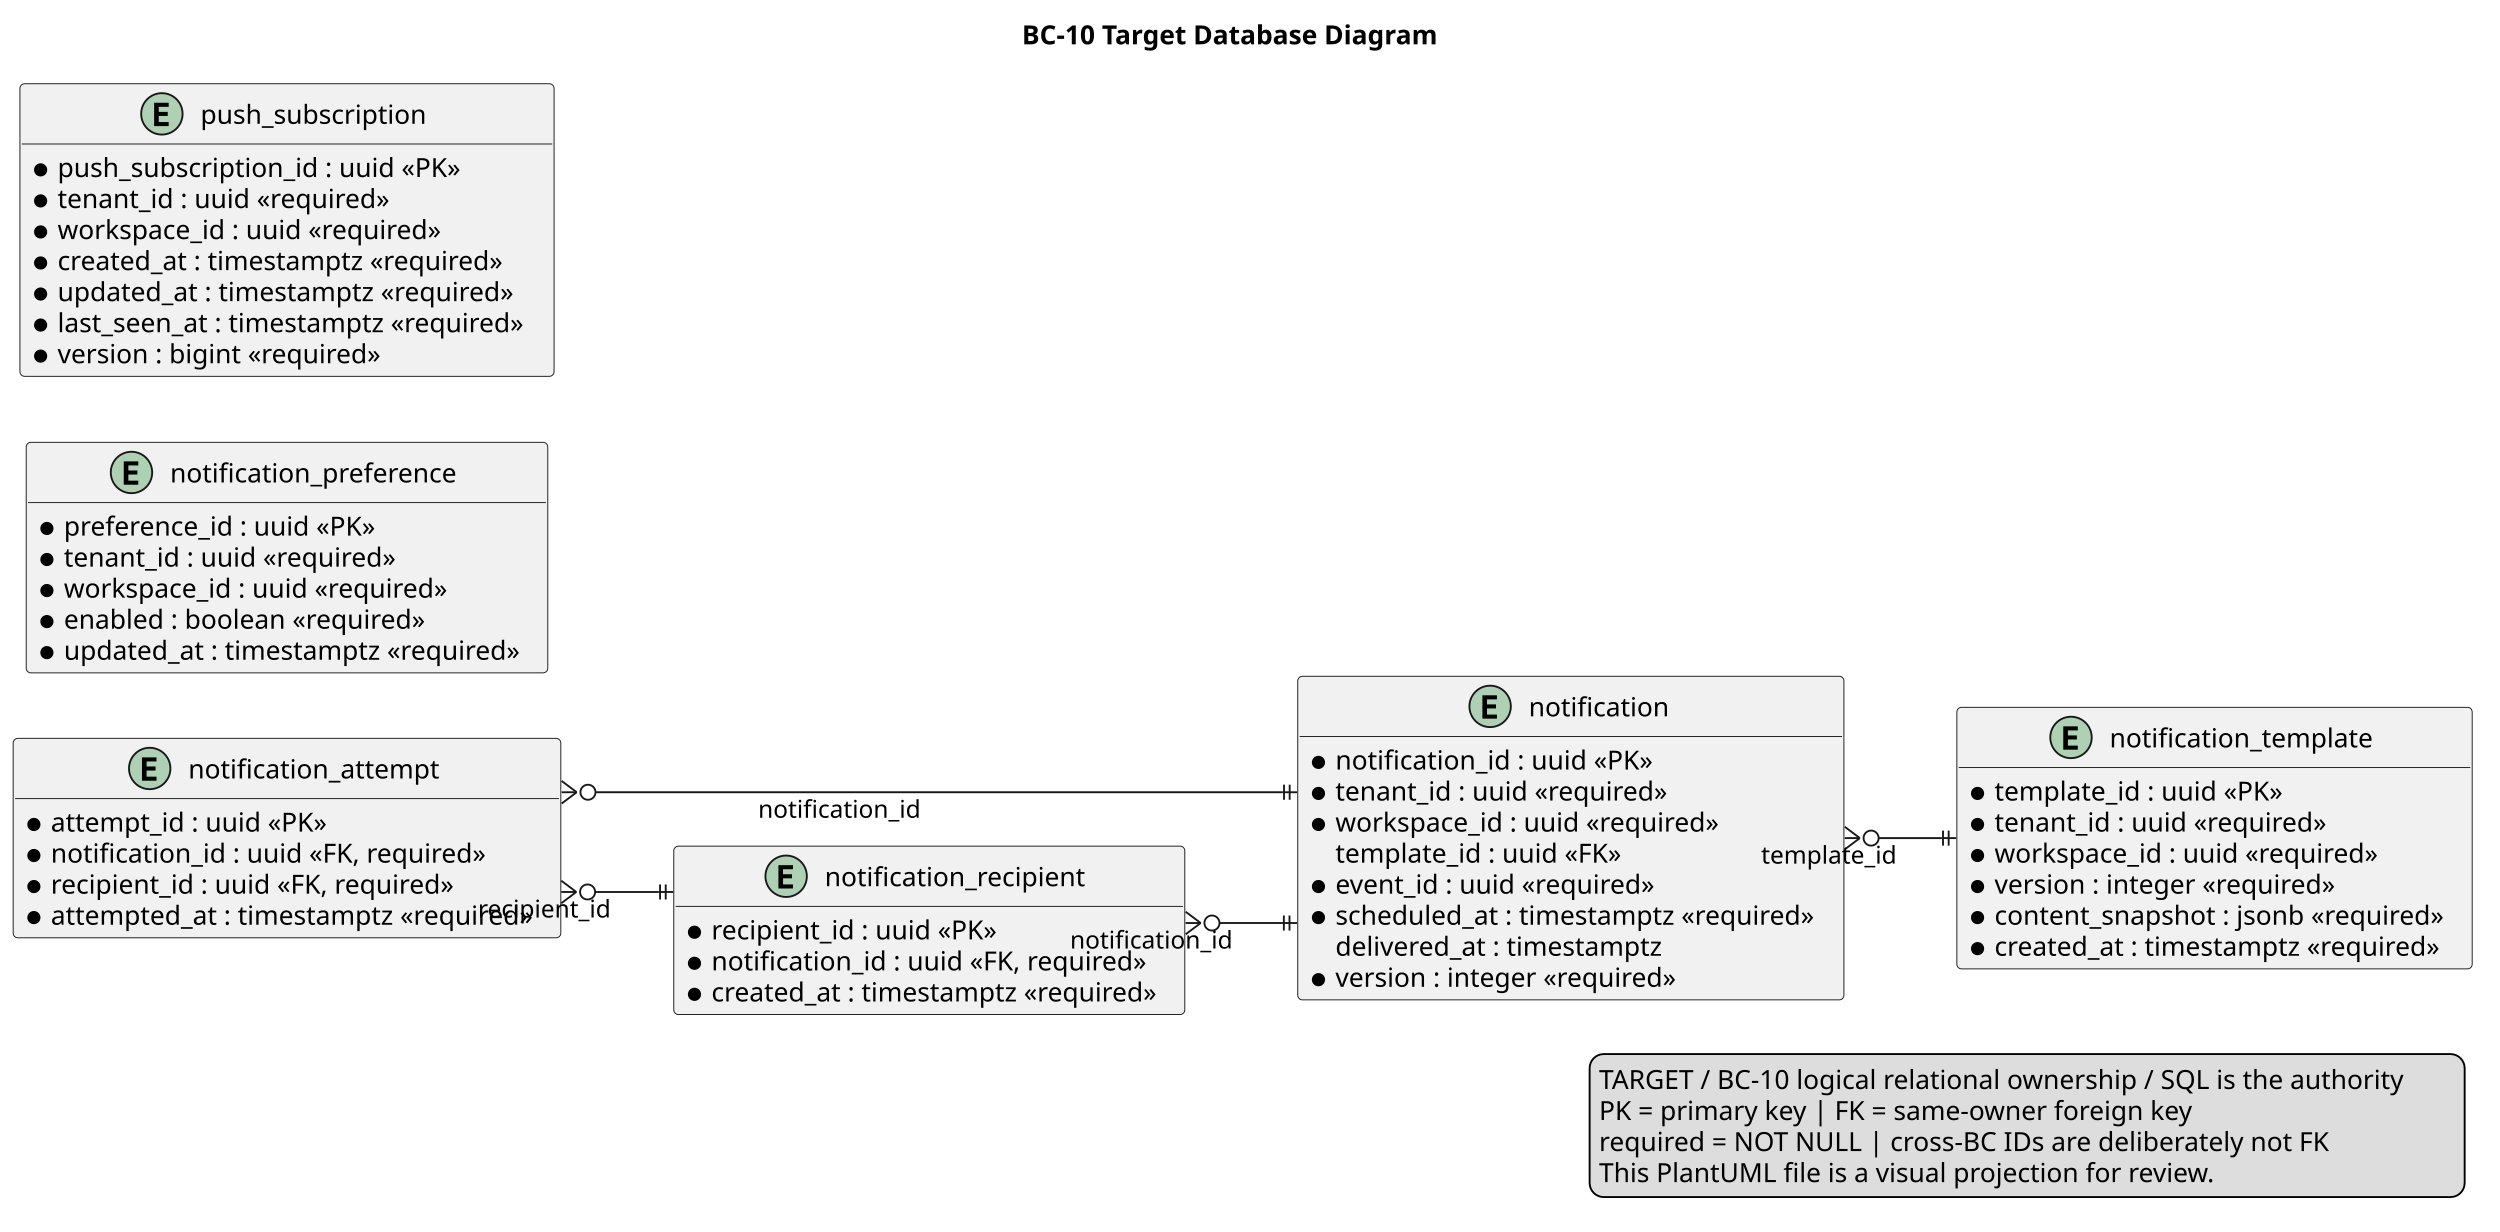
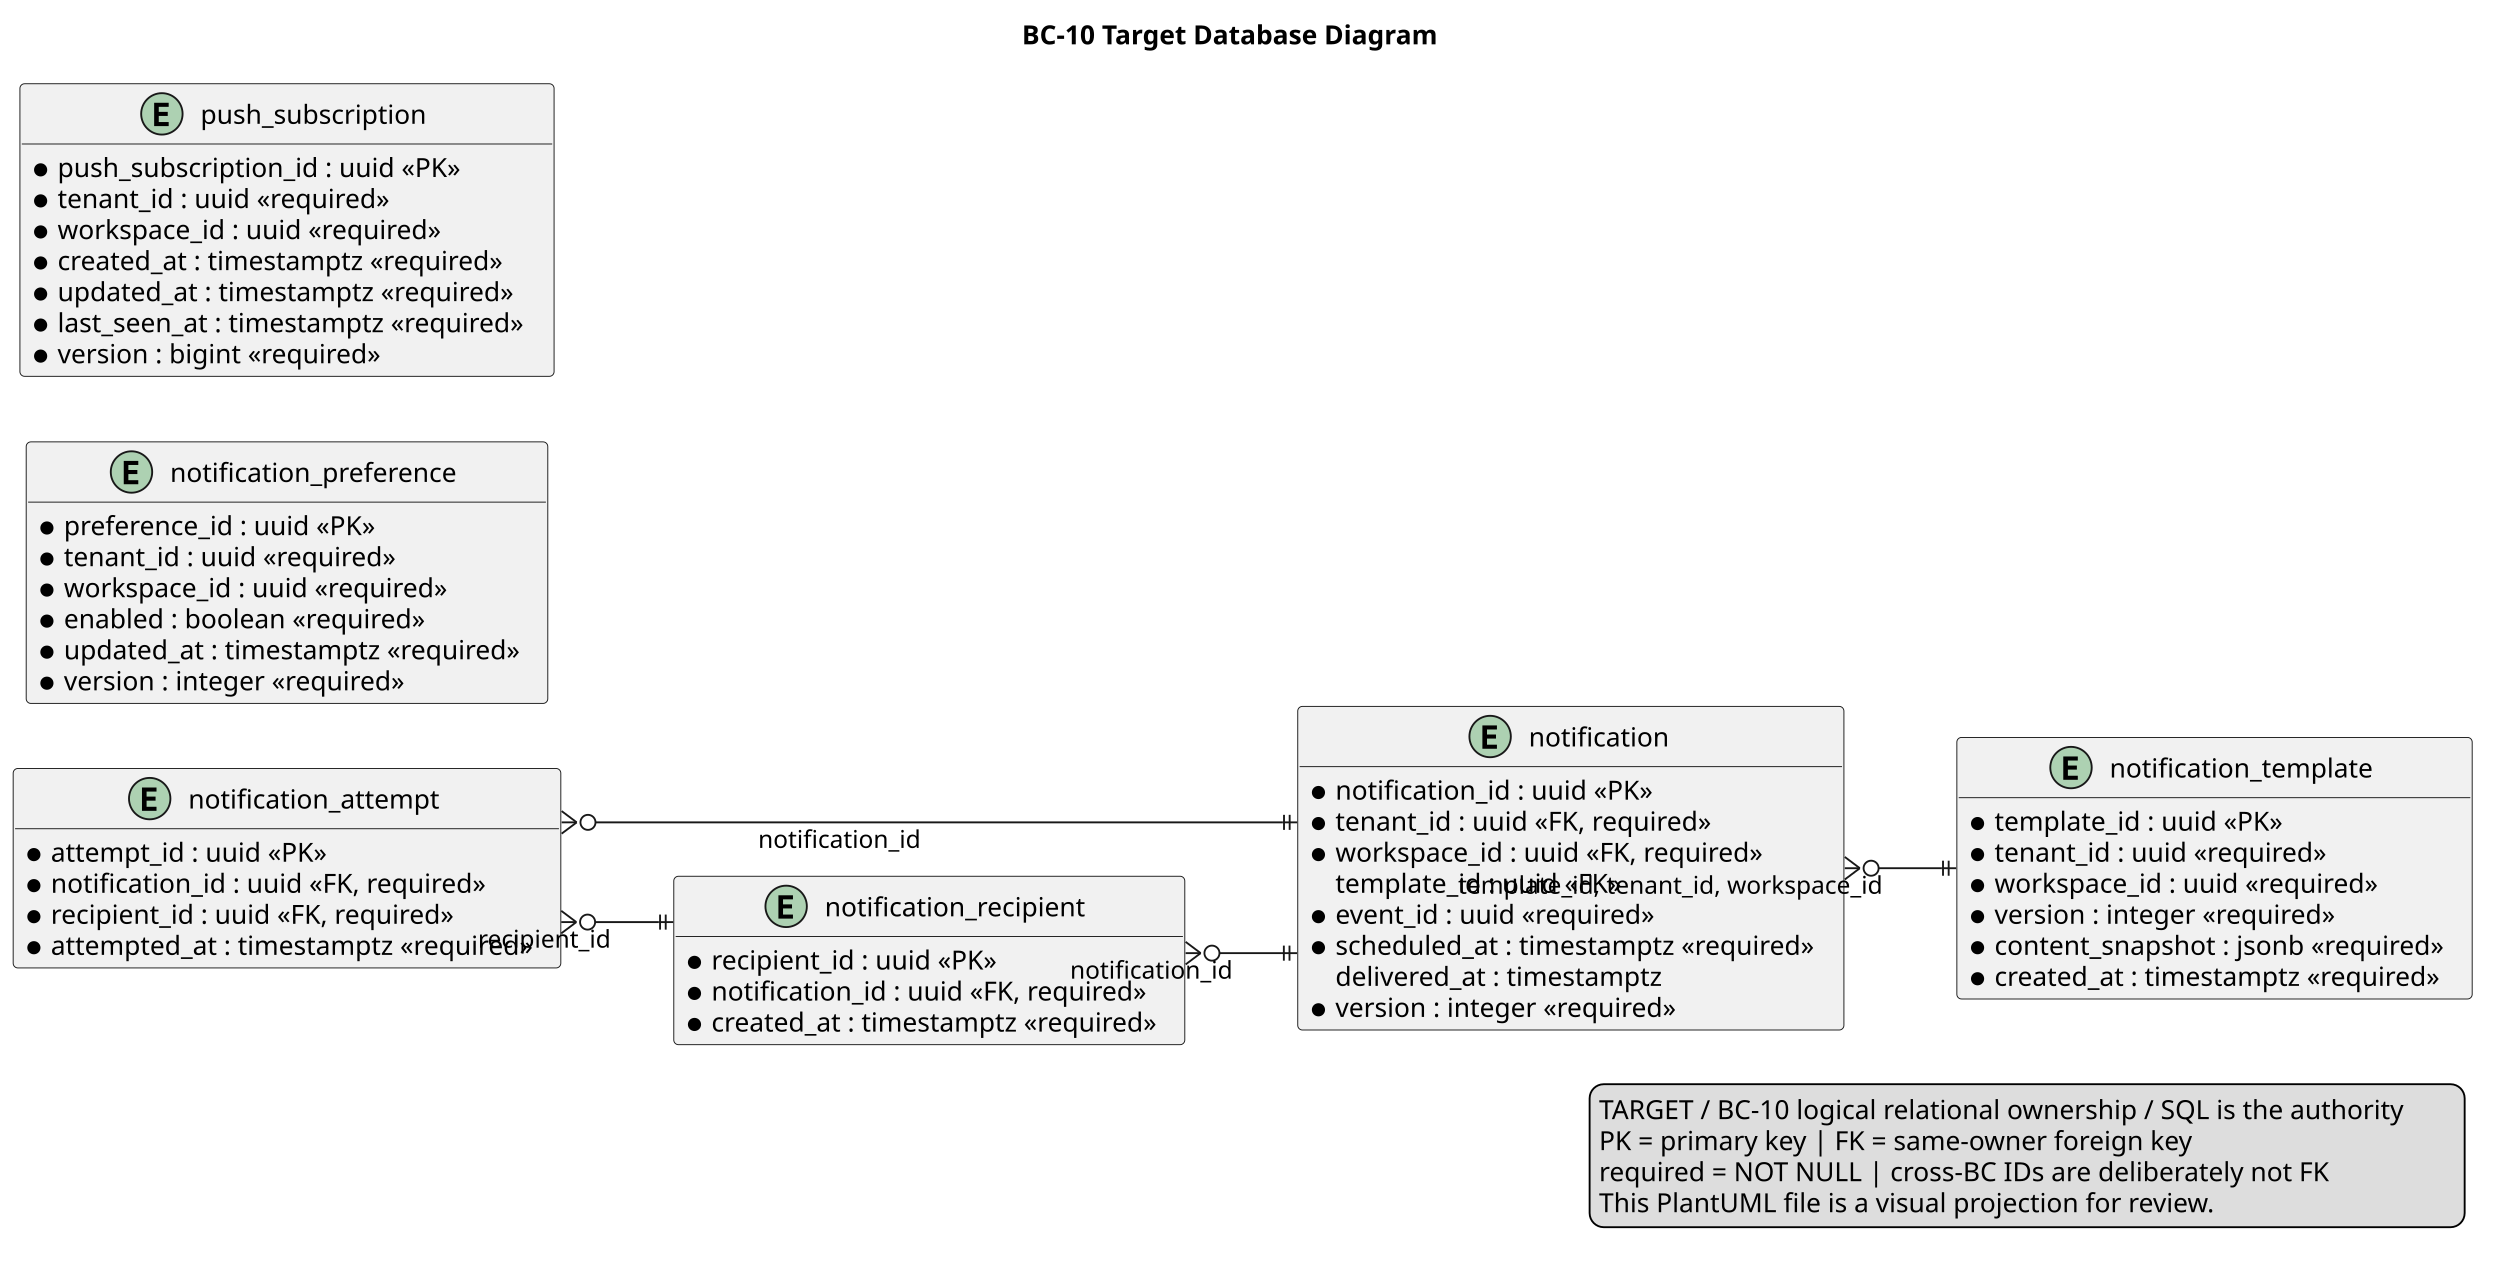
- <svg xmlns="http://www.w3.org/2000/svg" contentStyleType="text/css" data-diagram-type="CLASS" height="654px" preserveAspectRatio="none" style="width:1328px;height:654px;background:#FFFFFF;" version="1.1" viewBox="0 0 1328 654" width="1328px" zoomAndPan="magnify">
+ <svg xmlns="http://www.w3.org/2000/svg" contentStyleType="text/css" data-diagram-type="CLASS" height="670px" preserveAspectRatio="none" style="width:1328px;height:670px;background:#FFFFFF;" version="1.1" viewBox="0 0 1328 670" width="1328px" zoomAndPan="magnify">
  <defs />
  <g>
    <g class="title" data-source-line="1">
      <text fill="#000000" font-family="sans-serif" font-size="14" font-weight="700" lengthAdjust="spacing" textLength="235.566" x="542.831" y="23.535">BC-10 Target Database Diagram</text>
    </g>
    <g class="entity" data-qualified-name="t_notification_template" data-source-line="12" id="ent0001">
-       <rect fill="#F1F1F1" height="138.93" rx="2.5" ry="2.5" style="stroke:#181818;stroke-width:0.5;" width="273.748" x="1039.48" y="375.728" />
-       <ellipse cx="1100.118" cy="391.728" fill="#ADD1B2" rx="11" ry="11" style="stroke:#181818;stroke-width:1;" />
-       <path d="M1103.732,398.228 L1096.013,398.228 L1096.013,385.835 L1103.732,385.835 L1103.732,387.993 L1098.461,387.993 L1098.461,390.666 L1103.234,390.666 L1103.234,392.825 L1098.461,392.825 L1098.461,396.07 L1103.732,396.07 Z " fill="#000000" />
-       <text fill="#000000" font-family="sans-serif" font-size="14" lengthAdjust="spacing" textLength="143.972" x="1120.618" y="397.019">notification_template</text>
-       <line style="stroke:#181818;stroke-width:0.5;" x1="1040.48" x2="1312.228" y1="407.728" y2="407.728" />
-       <g data-visibility-modifier="IE_MANDATORY">
-         <ellipse cx="1050.48" cy="421.472" fill="#000000" rx="3" ry="3" style="stroke:#000000;stroke-width:1;" />
-       </g>
-       <text fill="#000000" font-family="sans-serif" font-size="14" lengthAdjust="spacing" textLength="159.093" x="1059.48" y="425.263">template_id : uuid «PK»</text>
-       <g data-visibility-modifier="IE_MANDATORY">
-         <ellipse cx="1050.48" cy="437.961" fill="#000000" rx="3" ry="3" style="stroke:#000000;stroke-width:1;" />
-       </g>
-       <text fill="#000000" font-family="sans-serif" font-size="14" lengthAdjust="spacing" textLength="183.278" x="1059.48" y="441.752">tenant_id : uuid «required»</text>
-       <g data-visibility-modifier="IE_MANDATORY">
-         <ellipse cx="1050.48" cy="454.449" fill="#000000" rx="3" ry="3" style="stroke:#000000;stroke-width:1;" />
-       </g>
-       <text fill="#000000" font-family="sans-serif" font-size="14" lengthAdjust="spacing" textLength="211.846" x="1059.48" y="458.24">workspace_id : uuid «required»</text>
-       <g data-visibility-modifier="IE_MANDATORY">
-         <ellipse cx="1050.48" cy="470.937" fill="#000000" rx="3" ry="3" style="stroke:#000000;stroke-width:1;" />
-       </g>
-       <text fill="#000000" font-family="sans-serif" font-size="14" lengthAdjust="spacing" textLength="187.079" x="1059.48" y="474.728">version : integer «required»</text>
-       <g data-visibility-modifier="IE_MANDATORY">
-         <ellipse cx="1050.48" cy="487.425" fill="#000000" rx="3" ry="3" style="stroke:#000000;stroke-width:1;" />
-       </g>
-       <text fill="#000000" font-family="sans-serif" font-size="14" lengthAdjust="spacing" textLength="247.748" x="1059.48" y="491.217">content_snapshot : jsonb «required»</text>
-       <g data-visibility-modifier="IE_MANDATORY">
-         <ellipse cx="1050.48" cy="503.914" fill="#000000" rx="3" ry="3" style="stroke:#000000;stroke-width:1;" />
-       </g>
-       <text fill="#000000" font-family="sans-serif" font-size="14" lengthAdjust="spacing" textLength="245.451" x="1059.48" y="507.705">created_at : timestamptz «required»</text>
+       <rect fill="#F1F1F1" height="138.93" rx="2.5" ry="2.5" style="stroke:#181818;stroke-width:0.5;" width="273.748" x="1039.48" y="391.728" />
+       <ellipse cx="1100.118" cy="407.728" fill="#ADD1B2" rx="11" ry="11" style="stroke:#181818;stroke-width:1;" />
+       <path d="M1103.732,414.228 L1096.013,414.228 L1096.013,401.835 L1103.732,401.835 L1103.732,403.993 L1098.461,403.993 L1098.461,406.666 L1103.234,406.666 L1103.234,408.825 L1098.461,408.825 L1098.461,412.07 L1103.732,412.07 Z " fill="#000000" />
+       <text fill="#000000" font-family="sans-serif" font-size="14" lengthAdjust="spacing" textLength="143.972" x="1120.618" y="413.019">notification_template</text>
+       <line style="stroke:#181818;stroke-width:0.5;" x1="1040.48" x2="1312.228" y1="423.728" y2="423.728" />
+       <g data-visibility-modifier="IE_MANDATORY">
+         <ellipse cx="1050.48" cy="437.472" fill="#000000" rx="3" ry="3" style="stroke:#000000;stroke-width:1;" />
+       </g>
+       <text fill="#000000" font-family="sans-serif" font-size="14" lengthAdjust="spacing" textLength="159.093" x="1059.48" y="441.263">template_id : uuid «PK»</text>
+       <g data-visibility-modifier="IE_MANDATORY">
+         <ellipse cx="1050.48" cy="453.961" fill="#000000" rx="3" ry="3" style="stroke:#000000;stroke-width:1;" />
+       </g>
+       <text fill="#000000" font-family="sans-serif" font-size="14" lengthAdjust="spacing" textLength="183.278" x="1059.48" y="457.752">tenant_id : uuid «required»</text>
+       <g data-visibility-modifier="IE_MANDATORY">
+         <ellipse cx="1050.48" cy="470.449" fill="#000000" rx="3" ry="3" style="stroke:#000000;stroke-width:1;" />
+       </g>
+       <text fill="#000000" font-family="sans-serif" font-size="14" lengthAdjust="spacing" textLength="211.846" x="1059.48" y="474.24">workspace_id : uuid «required»</text>
+       <g data-visibility-modifier="IE_MANDATORY">
+         <ellipse cx="1050.48" cy="486.937" fill="#000000" rx="3" ry="3" style="stroke:#000000;stroke-width:1;" />
+       </g>
+       <text fill="#000000" font-family="sans-serif" font-size="14" lengthAdjust="spacing" textLength="187.079" x="1059.48" y="490.728">version : integer «required»</text>
+       <g data-visibility-modifier="IE_MANDATORY">
+         <ellipse cx="1050.48" cy="503.425" fill="#000000" rx="3" ry="3" style="stroke:#000000;stroke-width:1;" />
+       </g>
+       <text fill="#000000" font-family="sans-serif" font-size="14" lengthAdjust="spacing" textLength="247.748" x="1059.48" y="507.217">content_snapshot : jsonb «required»</text>
+       <g data-visibility-modifier="IE_MANDATORY">
+         <ellipse cx="1050.48" cy="519.914" fill="#000000" rx="3" ry="3" style="stroke:#000000;stroke-width:1;" />
+       </g>
+       <text fill="#000000" font-family="sans-serif" font-size="14" lengthAdjust="spacing" textLength="245.451" x="1059.48" y="523.705">created_at : timestamptz «required»</text>
    </g>
    <g class="entity" data-qualified-name="t_notification" data-source-line="24" id="ent0002">
-       <rect fill="#F1F1F1" height="171.906" rx="2.5" ry="2.5" style="stroke:#181818;stroke-width:0.5;" width="290.127" x="689.36" y="359.238" />
-       <ellipse cx="791.554" cy="375.238" fill="#ADD1B2" rx="11" ry="11" style="stroke:#181818;stroke-width:1;" />
-       <path d="M795.168,381.738 L787.448,381.738 L787.448,369.345 L795.168,369.345 L795.168,371.503 L789.897,371.503 L789.897,374.176 L794.67,374.176 L794.67,376.334 L789.897,376.334 L789.897,379.58 L795.168,379.58 Z " fill="#000000" />
-       <text fill="#000000" font-family="sans-serif" font-size="14" lengthAdjust="spacing" textLength="77.239" x="812.054" y="380.529">notification</text>
-       <line style="stroke:#181818;stroke-width:0.5;" x1="690.36" x2="978.487" y1="391.238" y2="391.238" />
-       <g data-visibility-modifier="IE_MANDATORY">
-         <ellipse cx="700.36" cy="404.982" fill="#000000" rx="3" ry="3" style="stroke:#000000;stroke-width:1;" />
-       </g>
-       <text fill="#000000" font-family="sans-serif" font-size="14" lengthAdjust="spacing" textLength="176.6" x="709.36" y="408.773">notification_id : uuid «PK»</text>
-       <g data-visibility-modifier="IE_MANDATORY">
-         <ellipse cx="700.36" cy="421.471" fill="#000000" rx="3" ry="3" style="stroke:#000000;stroke-width:1;" />
-       </g>
-       <text fill="#000000" font-family="sans-serif" font-size="14" lengthAdjust="spacing" textLength="183.278" x="709.36" y="425.262">tenant_id : uuid «required»</text>
-       <g data-visibility-modifier="IE_MANDATORY">
-         <ellipse cx="700.36" cy="437.959" fill="#000000" rx="3" ry="3" style="stroke:#000000;stroke-width:1;" />
-       </g>
-       <text fill="#000000" font-family="sans-serif" font-size="14" lengthAdjust="spacing" textLength="211.846" x="709.36" y="441.75">workspace_id : uuid «required»</text>
-       <text fill="#000000" font-family="sans-serif" font-size="14" lengthAdjust="spacing" textLength="158.86" x="709.36" y="458.238">template_id : uuid «FK»</text>
-       <g data-visibility-modifier="IE_MANDATORY">
-         <ellipse cx="700.36" cy="470.935" fill="#000000" rx="3" ry="3" style="stroke:#000000;stroke-width:1;" />
-       </g>
-       <text fill="#000000" font-family="sans-serif" font-size="14" lengthAdjust="spacing" textLength="176.668" x="709.36" y="474.727">event_id : uuid «required»</text>
-       <g data-visibility-modifier="IE_MANDATORY">
-         <ellipse cx="700.36" cy="487.424" fill="#000000" rx="3" ry="3" style="stroke:#000000;stroke-width:1;" />
-       </g>
-       <text fill="#000000" font-family="sans-serif" font-size="14" lengthAdjust="spacing" textLength="264.127" x="709.36" y="491.215">scheduled_at : timestamptz «required»</text>
-       <text fill="#000000" font-family="sans-serif" font-size="14" lengthAdjust="spacing" textLength="180.749" x="709.36" y="507.703">delivered_at : timestamptz</text>
-       <g data-visibility-modifier="IE_MANDATORY">
-         <ellipse cx="700.36" cy="520.4" fill="#000000" rx="3" ry="3" style="stroke:#000000;stroke-width:1;" />
-       </g>
-       <text fill="#000000" font-family="sans-serif" font-size="14" lengthAdjust="spacing" textLength="187.079" x="709.36" y="524.191">version : integer «required»</text>
+       <rect fill="#F1F1F1" height="171.906" rx="2.5" ry="2.5" style="stroke:#181818;stroke-width:0.5;" width="290.127" x="689.36" y="375.238" />
+       <ellipse cx="791.554" cy="391.238" fill="#ADD1B2" rx="11" ry="11" style="stroke:#181818;stroke-width:1;" />
+       <path d="M795.168,397.738 L787.448,397.738 L787.448,385.345 L795.168,385.345 L795.168,387.503 L789.897,387.503 L789.897,390.176 L794.67,390.176 L794.67,392.334 L789.897,392.334 L789.897,395.58 L795.168,395.58 Z " fill="#000000" />
+       <text fill="#000000" font-family="sans-serif" font-size="14" lengthAdjust="spacing" textLength="77.239" x="812.054" y="396.529">notification</text>
+       <line style="stroke:#181818;stroke-width:0.5;" x1="690.36" x2="978.487" y1="407.238" y2="407.238" />
+       <g data-visibility-modifier="IE_MANDATORY">
+         <ellipse cx="700.36" cy="420.982" fill="#000000" rx="3" ry="3" style="stroke:#000000;stroke-width:1;" />
+       </g>
+       <text fill="#000000" font-family="sans-serif" font-size="14" lengthAdjust="spacing" textLength="176.6" x="709.36" y="424.773">notification_id : uuid «PK»</text>
+       <g data-visibility-modifier="IE_MANDATORY">
+         <ellipse cx="700.36" cy="437.471" fill="#000000" rx="3" ry="3" style="stroke:#000000;stroke-width:1;" />
+       </g>
+       <text fill="#000000" font-family="sans-serif" font-size="14" lengthAdjust="spacing" textLength="208.783" x="709.36" y="441.262">tenant_id : uuid «FK, required»</text>
+       <g data-visibility-modifier="IE_MANDATORY">
+         <ellipse cx="700.36" cy="453.959" fill="#000000" rx="3" ry="3" style="stroke:#000000;stroke-width:1;" />
+       </g>
+       <text fill="#000000" font-family="sans-serif" font-size="14" lengthAdjust="spacing" textLength="237.351" x="709.36" y="457.75">workspace_id : uuid «FK, required»</text>
+       <text fill="#000000" font-family="sans-serif" font-size="14" lengthAdjust="spacing" textLength="158.86" x="709.36" y="474.238">template_id : uuid «FK»</text>
+       <g data-visibility-modifier="IE_MANDATORY">
+         <ellipse cx="700.36" cy="486.935" fill="#000000" rx="3" ry="3" style="stroke:#000000;stroke-width:1;" />
+       </g>
+       <text fill="#000000" font-family="sans-serif" font-size="14" lengthAdjust="spacing" textLength="176.668" x="709.36" y="490.727">event_id : uuid «required»</text>
+       <g data-visibility-modifier="IE_MANDATORY">
+         <ellipse cx="700.36" cy="503.424" fill="#000000" rx="3" ry="3" style="stroke:#000000;stroke-width:1;" />
+       </g>
+       <text fill="#000000" font-family="sans-serif" font-size="14" lengthAdjust="spacing" textLength="264.127" x="709.36" y="507.215">scheduled_at : timestamptz «required»</text>
+       <text fill="#000000" font-family="sans-serif" font-size="14" lengthAdjust="spacing" textLength="180.749" x="709.36" y="523.703">delivered_at : timestamptz</text>
+       <g data-visibility-modifier="IE_MANDATORY">
+         <ellipse cx="700.36" cy="536.4" fill="#000000" rx="3" ry="3" style="stroke:#000000;stroke-width:1;" />
+       </g>
+       <text fill="#000000" font-family="sans-serif" font-size="14" lengthAdjust="spacing" textLength="187.079" x="709.36" y="540.191">version : integer «required»</text>
    </g>
    <g class="entity" data-qualified-name="t_notification_recipient" data-source-line="37" id="ent0003">
-       <rect fill="#F1F1F1" height="89.465" rx="2.5" ry="2.5" style="stroke:#181818;stroke-width:0.5;" width="271.451" x="357.91" y="449.468" />
-       <ellipse cx="417.601" cy="465.468" fill="#ADD1B2" rx="11" ry="11" style="stroke:#181818;stroke-width:1;" />
-       <path d="M421.216,471.968 L413.496,471.968 L413.496,459.575 L421.216,459.575 L421.216,461.733 L415.945,461.733 L415.945,464.406 L420.718,464.406 L420.718,466.565 L415.945,466.565 L415.945,469.81 L421.216,469.81 Z " fill="#000000" />
-       <text fill="#000000" font-family="sans-serif" font-size="14" lengthAdjust="spacing" textLength="143.568" x="438.101" y="470.759">notification_recipient</text>
-       <line style="stroke:#181818;stroke-width:0.5;" x1="358.91" x2="628.361" y1="481.468" y2="481.468" />
-       <g data-visibility-modifier="IE_MANDATORY">
-         <ellipse cx="368.91" cy="495.212" fill="#000000" rx="3" ry="3" style="stroke:#000000;stroke-width:1;" />
-       </g>
-       <text fill="#000000" font-family="sans-serif" font-size="14" lengthAdjust="spacing" textLength="158.69" x="377.91" y="499.003">recipient_id : uuid «PK»</text>
-       <g data-visibility-modifier="IE_MANDATORY">
-         <ellipse cx="368.91" cy="511.701" fill="#000000" rx="3" ry="3" style="stroke:#000000;stroke-width:1;" />
-       </g>
-       <text fill="#000000" font-family="sans-serif" font-size="14" lengthAdjust="spacing" textLength="242.642" x="377.91" y="515.492">notification_id : uuid «FK, required»</text>
-       <g data-visibility-modifier="IE_MANDATORY">
-         <ellipse cx="368.91" cy="528.189" fill="#000000" rx="3" ry="3" style="stroke:#000000;stroke-width:1;" />
-       </g>
-       <text fill="#000000" font-family="sans-serif" font-size="14" lengthAdjust="spacing" textLength="245.451" x="377.91" y="531.98">created_at : timestamptz «required»</text>
+       <rect fill="#F1F1F1" height="89.465" rx="2.5" ry="2.5" style="stroke:#181818;stroke-width:0.5;" width="271.451" x="357.91" y="465.468" />
+       <ellipse cx="417.601" cy="481.468" fill="#ADD1B2" rx="11" ry="11" style="stroke:#181818;stroke-width:1;" />
+       <path d="M421.216,487.968 L413.496,487.968 L413.496,475.575 L421.216,475.575 L421.216,477.733 L415.945,477.733 L415.945,480.406 L420.718,480.406 L420.718,482.565 L415.945,482.565 L415.945,485.81 L421.216,485.81 Z " fill="#000000" />
+       <text fill="#000000" font-family="sans-serif" font-size="14" lengthAdjust="spacing" textLength="143.568" x="438.101" y="486.759">notification_recipient</text>
+       <line style="stroke:#181818;stroke-width:0.5;" x1="358.91" x2="628.361" y1="497.468" y2="497.468" />
+       <g data-visibility-modifier="IE_MANDATORY">
+         <ellipse cx="368.91" cy="511.212" fill="#000000" rx="3" ry="3" style="stroke:#000000;stroke-width:1;" />
+       </g>
+       <text fill="#000000" font-family="sans-serif" font-size="14" lengthAdjust="spacing" textLength="158.69" x="377.91" y="515.003">recipient_id : uuid «PK»</text>
+       <g data-visibility-modifier="IE_MANDATORY">
+         <ellipse cx="368.91" cy="527.701" fill="#000000" rx="3" ry="3" style="stroke:#000000;stroke-width:1;" />
+       </g>
+       <text fill="#000000" font-family="sans-serif" font-size="14" lengthAdjust="spacing" textLength="242.642" x="377.91" y="531.492">notification_id : uuid «FK, required»</text>
+       <g data-visibility-modifier="IE_MANDATORY">
+         <ellipse cx="368.91" cy="544.189" fill="#000000" rx="3" ry="3" style="stroke:#000000;stroke-width:1;" />
+       </g>
+       <text fill="#000000" font-family="sans-serif" font-size="14" lengthAdjust="spacing" textLength="245.451" x="377.91" y="547.98">created_at : timestamptz «required»</text>
    </g>
    <g class="entity" data-qualified-name="t_notification_preference" data-source-line="46" id="ent0004">
-       <rect fill="#F1F1F1" height="122.441" rx="2.5" ry="2.5" style="stroke:#181818;stroke-width:0.5;" width="277.063" x="13.92" y="234.978" />
-       <ellipse cx="69.845" cy="250.978" fill="#ADD1B2" rx="11" ry="11" style="stroke:#181818;stroke-width:1;" />
-       <path d="M73.459,257.478 L65.739,257.478 L65.739,245.085 L73.459,245.085 L73.459,247.243 L68.188,247.243 L68.188,249.916 L72.961,249.916 L72.961,252.075 L68.188,252.075 L68.188,255.32 L73.459,255.32 Z " fill="#000000" />
-       <text fill="#000000" font-family="sans-serif" font-size="14" lengthAdjust="spacing" textLength="156.714" x="90.345" y="256.269">notification_preference</text>
-       <line style="stroke:#181818;stroke-width:0.5;" x1="14.92" x2="289.983" y1="266.978" y2="266.978" />
-       <g data-visibility-modifier="IE_MANDATORY">
-         <ellipse cx="24.92" cy="280.722" fill="#000000" rx="3" ry="3" style="stroke:#000000;stroke-width:1;" />
-       </g>
-       <text fill="#000000" font-family="sans-serif" font-size="14" lengthAdjust="spacing" textLength="171.835" x="33.92" y="284.513">preference_id : uuid «PK»</text>
-       <g data-visibility-modifier="IE_MANDATORY">
-         <ellipse cx="24.92" cy="297.211" fill="#000000" rx="3" ry="3" style="stroke:#000000;stroke-width:1;" />
-       </g>
-       <text fill="#000000" font-family="sans-serif" font-size="14" lengthAdjust="spacing" textLength="183.278" x="33.92" y="301.002">tenant_id : uuid «required»</text>
-       <g data-visibility-modifier="IE_MANDATORY">
-         <ellipse cx="24.92" cy="313.699" fill="#000000" rx="3" ry="3" style="stroke:#000000;stroke-width:1;" />
-       </g>
-       <text fill="#000000" font-family="sans-serif" font-size="14" lengthAdjust="spacing" textLength="211.846" x="33.92" y="317.49">workspace_id : uuid «required»</text>
-       <g data-visibility-modifier="IE_MANDATORY">
-         <ellipse cx="24.92" cy="330.187" fill="#000000" rx="3" ry="3" style="stroke:#000000;stroke-width:1;" />
-       </g>
-       <text fill="#000000" font-family="sans-serif" font-size="14" lengthAdjust="spacing" textLength="197.77" x="33.92" y="333.978">enabled : boolean «required»</text>
-       <g data-visibility-modifier="IE_MANDATORY">
-         <ellipse cx="24.92" cy="346.675" fill="#000000" rx="3" ry="3" style="stroke:#000000;stroke-width:1;" />
-       </g>
-       <text fill="#000000" font-family="sans-serif" font-size="14" lengthAdjust="spacing" textLength="251.064" x="33.92" y="350.467">updated_at : timestamptz «required»</text>
-     </g>
-     <g class="entity" data-qualified-name="t_push_subscription" data-source-line="57" id="ent0005">
+       <rect fill="#F1F1F1" height="138.93" rx="2.5" ry="2.5" style="stroke:#181818;stroke-width:0.5;" width="277.063" x="13.92" y="234.728" />
+       <ellipse cx="69.845" cy="250.728" fill="#ADD1B2" rx="11" ry="11" style="stroke:#181818;stroke-width:1;" />
+       <path d="M73.459,257.228 L65.739,257.228 L65.739,244.835 L73.459,244.835 L73.459,246.993 L68.188,246.993 L68.188,249.666 L72.961,249.666 L72.961,251.825 L68.188,251.825 L68.188,255.07 L73.459,255.07 Z " fill="#000000" />
+       <text fill="#000000" font-family="sans-serif" font-size="14" lengthAdjust="spacing" textLength="156.714" x="90.345" y="256.019">notification_preference</text>
+       <line style="stroke:#181818;stroke-width:0.5;" x1="14.92" x2="289.983" y1="266.728" y2="266.728" />
+       <g data-visibility-modifier="IE_MANDATORY">
+         <ellipse cx="24.92" cy="280.472" fill="#000000" rx="3" ry="3" style="stroke:#000000;stroke-width:1;" />
+       </g>
+       <text fill="#000000" font-family="sans-serif" font-size="14" lengthAdjust="spacing" textLength="171.835" x="33.92" y="284.263">preference_id : uuid «PK»</text>
+       <g data-visibility-modifier="IE_MANDATORY">
+         <ellipse cx="24.92" cy="296.961" fill="#000000" rx="3" ry="3" style="stroke:#000000;stroke-width:1;" />
+       </g>
+       <text fill="#000000" font-family="sans-serif" font-size="14" lengthAdjust="spacing" textLength="183.278" x="33.92" y="300.752">tenant_id : uuid «required»</text>
+       <g data-visibility-modifier="IE_MANDATORY">
+         <ellipse cx="24.92" cy="313.449" fill="#000000" rx="3" ry="3" style="stroke:#000000;stroke-width:1;" />
+       </g>
+       <text fill="#000000" font-family="sans-serif" font-size="14" lengthAdjust="spacing" textLength="211.846" x="33.92" y="317.24">workspace_id : uuid «required»</text>
+       <g data-visibility-modifier="IE_MANDATORY">
+         <ellipse cx="24.92" cy="329.937" fill="#000000" rx="3" ry="3" style="stroke:#000000;stroke-width:1;" />
+       </g>
+       <text fill="#000000" font-family="sans-serif" font-size="14" lengthAdjust="spacing" textLength="197.77" x="33.92" y="333.728">enabled : boolean «required»</text>
+       <g data-visibility-modifier="IE_MANDATORY">
+         <ellipse cx="24.92" cy="346.425" fill="#000000" rx="3" ry="3" style="stroke:#000000;stroke-width:1;" />
+       </g>
+       <text fill="#000000" font-family="sans-serif" font-size="14" lengthAdjust="spacing" textLength="251.064" x="33.92" y="350.217">updated_at : timestamptz «required»</text>
+       <g data-visibility-modifier="IE_MANDATORY">
+         <ellipse cx="24.92" cy="362.914" fill="#000000" rx="3" ry="3" style="stroke:#000000;stroke-width:1;" />
+       </g>
+       <text fill="#000000" font-family="sans-serif" font-size="14" lengthAdjust="spacing" textLength="187.079" x="33.92" y="366.705">version : integer «required»</text>
+     </g>
+     <g class="entity" data-qualified-name="t_push_subscription" data-source-line="58" id="ent0005">
      <rect fill="#F1F1F1" height="155.418" rx="2.5" ry="2.5" style="stroke:#181818;stroke-width:0.5;" width="283.749" x="10.58" y="44.488" />
      <ellipse cx="85.991" cy="60.488" fill="#ADD1B2" rx="11" ry="11" style="stroke:#181818;stroke-width:1;" />
      <path d="M89.605,66.988 L81.885,66.988 L81.885,54.595 L89.605,54.595 L89.605,56.753 L84.334,56.753 L84.334,59.426 L89.107,59.426 L89.107,61.584 L84.334,61.584 L84.334,64.83 L89.605,64.83 Z " fill="#000000" />
      <text fill="#000000" font-family="sans-serif" font-size="14" lengthAdjust="spacing" textLength="124.428" x="106.491" y="65.779">push_subscription</text>
      <line style="stroke:#181818;stroke-width:0.5;" x1="11.58" x2="293.329" y1="76.488" y2="76.488" />
      <g data-visibility-modifier="IE_MANDATORY">
        <ellipse cx="21.58" cy="90.232" fill="#000000" rx="3" ry="3" style="stroke:#000000;stroke-width:1;" />
      </g>
      <text fill="#000000" font-family="sans-serif" font-size="14" lengthAdjust="spacing" textLength="223.788" x="30.58" y="94.023">push_subscription_id : uuid «PK»</text>
      <g data-visibility-modifier="IE_MANDATORY">
        <ellipse cx="21.58" cy="106.721" fill="#000000" rx="3" ry="3" style="stroke:#000000;stroke-width:1;" />
      </g>
      <text fill="#000000" font-family="sans-serif" font-size="14" lengthAdjust="spacing" textLength="183.278" x="30.58" y="110.512">tenant_id : uuid «required»</text>
      <g data-visibility-modifier="IE_MANDATORY">
        <ellipse cx="21.58" cy="123.209" fill="#000000" rx="3" ry="3" style="stroke:#000000;stroke-width:1;" />
      </g>
      <text fill="#000000" font-family="sans-serif" font-size="14" lengthAdjust="spacing" textLength="211.846" x="30.58" y="127">workspace_id : uuid «required»</text>
      <g data-visibility-modifier="IE_MANDATORY">
        <ellipse cx="21.58" cy="139.697" fill="#000000" rx="3" ry="3" style="stroke:#000000;stroke-width:1;" />
      </g>
      <text fill="#000000" font-family="sans-serif" font-size="14" lengthAdjust="spacing" textLength="245.451" x="30.58" y="143.488">created_at : timestamptz «required»</text>
      <g data-visibility-modifier="IE_MANDATORY">
        <ellipse cx="21.58" cy="156.185" fill="#000000" rx="3" ry="3" style="stroke:#000000;stroke-width:1;" />
      </g>
      <text fill="#000000" font-family="sans-serif" font-size="14" lengthAdjust="spacing" textLength="251.064" x="30.58" y="159.977">updated_at : timestamptz «required»</text>
      <g data-visibility-modifier="IE_MANDATORY">
        <ellipse cx="21.58" cy="172.674" fill="#000000" rx="3" ry="3" style="stroke:#000000;stroke-width:1;" />
      </g>
      <text fill="#000000" font-family="sans-serif" font-size="14" lengthAdjust="spacing" textLength="257.749" x="30.58" y="176.465">last_seen_at : timestamptz «required»</text>
      <g data-visibility-modifier="IE_MANDATORY">
        <ellipse cx="21.58" cy="189.162" fill="#000000" rx="3" ry="3" style="stroke:#000000;stroke-width:1;" />
      </g>
      <text fill="#000000" font-family="sans-serif" font-size="14" lengthAdjust="spacing" textLength="178.609" x="30.58" y="192.953">version : bigint «required»</text>
    </g>
-     <g class="entity" data-qualified-name="t_notification_attempt" data-source-line="73" id="ent0006">
-       <rect fill="#F1F1F1" height="105.953" rx="2.5" ry="2.5" style="stroke:#181818;stroke-width:0.5;" width="290.906" x="7" y="392.218" />
-       <ellipse cx="79.522" cy="408.218" fill="#ADD1B2" rx="11" ry="11" style="stroke:#181818;stroke-width:1;" />
-       <path d="M83.137,414.718 L75.417,414.718 L75.417,402.325 L83.137,402.325 L83.137,404.483 L77.866,404.483 L77.866,407.156 L82.639,407.156 L82.639,409.315 L77.866,409.315 L77.866,412.56 L83.137,412.56 Z " fill="#000000" />
-       <text fill="#000000" font-family="sans-serif" font-size="14" lengthAdjust="spacing" textLength="137.361" x="100.022" y="413.509">notification_attempt</text>
-       <line style="stroke:#181818;stroke-width:0.5;" x1="8" x2="296.906" y1="424.218" y2="424.218" />
-       <g data-visibility-modifier="IE_MANDATORY">
-         <ellipse cx="18" cy="437.962" fill="#000000" rx="3" ry="3" style="stroke:#000000;stroke-width:1;" />
-       </g>
-       <text fill="#000000" font-family="sans-serif" font-size="14" lengthAdjust="spacing" textLength="152.482" x="27" y="441.753">attempt_id : uuid «PK»</text>
-       <g data-visibility-modifier="IE_MANDATORY">
-         <ellipse cx="18" cy="454.451" fill="#000000" rx="3" ry="3" style="stroke:#000000;stroke-width:1;" />
-       </g>
-       <text fill="#000000" font-family="sans-serif" font-size="14" lengthAdjust="spacing" textLength="242.642" x="27" y="458.242">notification_id : uuid «FK, required»</text>
-       <g data-visibility-modifier="IE_MANDATORY">
-         <ellipse cx="18" cy="470.939" fill="#000000" rx="3" ry="3" style="stroke:#000000;stroke-width:1;" />
-       </g>
-       <text fill="#000000" font-family="sans-serif" font-size="14" lengthAdjust="spacing" textLength="224.731" x="27" y="474.73">recipient_id : uuid «FK, required»</text>
-       <g data-visibility-modifier="IE_MANDATORY">
-         <ellipse cx="18" cy="487.427" fill="#000000" rx="3" ry="3" style="stroke:#000000;stroke-width:1;" />
-       </g>
-       <text fill="#000000" font-family="sans-serif" font-size="14" lengthAdjust="spacing" textLength="264.906" x="27" y="491.218">attempted_at : timestamptz «required»</text>
-     </g>
-     <g class="link" data-entity-1="ent0002" data-entity-2="ent0001" data-link-type="crowfoot" data-source-line="84" id="lnk7">
-       <path codeLine="84" d="M997.93,445.198 C1017.56,445.198 1011.65,445.198 1031.13,445.198" fill="none" id="t_notification-t_notification_template" style="stroke:#181818;stroke-width:1;" />
-       <line style="stroke:#181818;stroke-width:1;" x1="987.93" x2="979.93" y1="445.198" y2="451.198" />
-       <line style="stroke:#181818;stroke-width:1;" x1="987.93" x2="979.93" y1="445.198" y2="439.198" />
-       <line style="stroke:#181818;stroke-width:1;" x1="987.93" x2="979.93" y1="445.198" y2="445.198" />
-       <ellipse cx="993.93" cy="445.198" fill="none" rx="4" ry="4" style="stroke:#181818;stroke-width:1;" />
-       <line style="stroke:#181818;stroke-width:1;" x1="1035.13" x2="1035.13" y1="441.198" y2="449.198" />
-       <line style="stroke:#181818;stroke-width:1;" x1="1032.13" x2="1032.13" y1="441.198" y2="449.198" />
-       <line style="stroke:#181818;stroke-width:1;" x1="1031.13" x2="1039.13" y1="445.198" y2="445.198" />
-       <text fill="#000000" font-family="sans-serif" font-size="13" lengthAdjust="spacing" textLength="73.906" x="935.53" y="458.767">template_id</text>
-     </g>
-     <g class="link" data-entity-1="ent0003" data-entity-2="ent0002" data-link-type="crowfoot" data-source-line="85" id="lnk8">
-       <path codeLine="85" d="M647.79,490.308 C667.26,490.308 661.35,490.308 680.98,490.308" fill="none" id="t_notification_recipient-t_notification" style="stroke:#181818;stroke-width:1;" />
-       <line style="stroke:#181818;stroke-width:1;" x1="637.79" x2="629.79" y1="490.308" y2="496.308" />
-       <line style="stroke:#181818;stroke-width:1;" x1="637.79" x2="629.79" y1="490.308" y2="484.308" />
-       <line style="stroke:#181818;stroke-width:1;" x1="637.79" x2="629.79" y1="490.308" y2="490.308" />
-       <ellipse cx="643.79" cy="490.308" fill="none" rx="4" ry="4" style="stroke:#181818;stroke-width:1;" />
-       <line style="stroke:#181818;stroke-width:1;" x1="684.98" x2="684.98" y1="486.308" y2="494.308" />
-       <line style="stroke:#181818;stroke-width:1;" x1="681.98" x2="681.98" y1="486.308" y2="494.308" />
-       <line style="stroke:#181818;stroke-width:1;" x1="680.98" x2="688.98" y1="490.308" y2="490.308" />
-       <text fill="#000000" font-family="sans-serif" font-size="13" lengthAdjust="spacing" textLength="90.162" x="568.39" y="503.877">notification_id</text>
-     </g>
-     <g class="link" data-entity-1="ent0006" data-entity-2="ent0002" data-link-type="crowfoot" data-source-line="86" id="lnk9">
-       <path codeLine="86" d="M316.33,420.838 C431.66,420.838 565.87,420.838 681.07,420.838" fill="none" id="t_notification_attempt-t_notification" style="stroke:#181818;stroke-width:1;" />
-       <line style="stroke:#181818;stroke-width:1;" x1="306.33" x2="298.33" y1="420.838" y2="426.838" />
-       <line style="stroke:#181818;stroke-width:1;" x1="306.33" x2="298.33" y1="420.838" y2="414.838" />
-       <line style="stroke:#181818;stroke-width:1;" x1="306.33" x2="298.33" y1="420.838" y2="420.838" />
-       <ellipse cx="312.33" cy="420.838" fill="none" rx="4" ry="4" style="stroke:#181818;stroke-width:1;" />
-       <line style="stroke:#181818;stroke-width:1;" x1="685.07" x2="685.07" y1="416.838" y2="424.838" />
-       <line style="stroke:#181818;stroke-width:1;" x1="682.07" x2="682.07" y1="416.838" y2="424.838" />
-       <line style="stroke:#181818;stroke-width:1;" x1="681.07" x2="689.07" y1="420.838" y2="420.838" />
-       <text fill="#000000" font-family="sans-serif" font-size="13" lengthAdjust="spacing" textLength="90.162" x="402.7" y="434.407">notification_id</text>
-     </g>
-     <g class="link" data-entity-1="ent0006" data-entity-2="ent0003" data-link-type="crowfoot" data-source-line="87" id="lnk10">
-       <path codeLine="87" d="M316.13,473.818 C335.87,473.818 330.07,473.818 349.63,473.818" fill="none" id="t_notification_attempt-t_notification_recipient" style="stroke:#181818;stroke-width:1;" />
-       <line style="stroke:#181818;stroke-width:1;" x1="306.13" x2="298.13" y1="473.818" y2="479.818" />
-       <line style="stroke:#181818;stroke-width:1;" x1="306.13" x2="298.13" y1="473.818" y2="467.818" />
-       <line style="stroke:#181818;stroke-width:1;" x1="306.13" x2="298.13" y1="473.818" y2="473.818" />
-       <ellipse cx="312.13" cy="473.818" fill="none" rx="4" ry="4" style="stroke:#181818;stroke-width:1;" />
-       <line style="stroke:#181818;stroke-width:1;" x1="353.63" x2="353.63" y1="469.818" y2="477.818" />
-       <line style="stroke:#181818;stroke-width:1;" x1="350.63" x2="350.63" y1="469.818" y2="477.818" />
-       <line style="stroke:#181818;stroke-width:1;" x1="349.63" x2="357.63" y1="473.818" y2="473.818" />
-       <text fill="#000000" font-family="sans-serif" font-size="13" lengthAdjust="spacing" textLength="73.531" x="253.88" y="487.387">recipient_id</text>
-     </g>
-     <g class="legend" data-source-line="89">
-       <rect fill="#DDDDDD" height="75.953" rx="7.5" ry="7.5" style="stroke:#000000;stroke-width:1;" width="464.822" x="844.406" y="559.933" />
-       <text fill="#000000" font-family="sans-serif" font-size="14" lengthAdjust="spacing" textLength="454.822" x="849.406" y="578.468">TARGET / BC-10 logical relational ownership / SQL is the authority</text>
-       <text fill="#000000" font-family="sans-serif" font-size="14" lengthAdjust="spacing" textLength="334.086" x="849.406" y="594.957">PK = primary key | FK = same-owner foreign key</text>
-       <text fill="#000000" font-family="sans-serif" font-size="14" lengthAdjust="spacing" textLength="405.986" x="849.406" y="611.445">required = NOT NULL | cross-BC IDs are deliberately not FK</text>
-       <text fill="#000000" font-family="sans-serif" font-size="14" lengthAdjust="spacing" textLength="341.934" x="849.406" y="627.933">This PlantUML file is a visual projection for review.</text>
+     <g class="entity" data-qualified-name="t_notification_attempt" data-source-line="74" id="ent0006">
+       <rect fill="#F1F1F1" height="105.953" rx="2.5" ry="2.5" style="stroke:#181818;stroke-width:0.5;" width="290.906" x="7" y="408.218" />
+       <ellipse cx="79.522" cy="424.218" fill="#ADD1B2" rx="11" ry="11" style="stroke:#181818;stroke-width:1;" />
+       <path d="M83.137,430.718 L75.417,430.718 L75.417,418.325 L83.137,418.325 L83.137,420.483 L77.866,420.483 L77.866,423.156 L82.639,423.156 L82.639,425.315 L77.866,425.315 L77.866,428.56 L83.137,428.56 Z " fill="#000000" />
+       <text fill="#000000" font-family="sans-serif" font-size="14" lengthAdjust="spacing" textLength="137.361" x="100.022" y="429.509">notification_attempt</text>
+       <line style="stroke:#181818;stroke-width:0.5;" x1="8" x2="296.906" y1="440.218" y2="440.218" />
+       <g data-visibility-modifier="IE_MANDATORY">
+         <ellipse cx="18" cy="453.962" fill="#000000" rx="3" ry="3" style="stroke:#000000;stroke-width:1;" />
+       </g>
+       <text fill="#000000" font-family="sans-serif" font-size="14" lengthAdjust="spacing" textLength="152.482" x="27" y="457.753">attempt_id : uuid «PK»</text>
+       <g data-visibility-modifier="IE_MANDATORY">
+         <ellipse cx="18" cy="470.451" fill="#000000" rx="3" ry="3" style="stroke:#000000;stroke-width:1;" />
+       </g>
+       <text fill="#000000" font-family="sans-serif" font-size="14" lengthAdjust="spacing" textLength="242.642" x="27" y="474.242">notification_id : uuid «FK, required»</text>
+       <g data-visibility-modifier="IE_MANDATORY">
+         <ellipse cx="18" cy="486.939" fill="#000000" rx="3" ry="3" style="stroke:#000000;stroke-width:1;" />
+       </g>
+       <text fill="#000000" font-family="sans-serif" font-size="14" lengthAdjust="spacing" textLength="224.731" x="27" y="490.73">recipient_id : uuid «FK, required»</text>
+       <g data-visibility-modifier="IE_MANDATORY">
+         <ellipse cx="18" cy="503.427" fill="#000000" rx="3" ry="3" style="stroke:#000000;stroke-width:1;" />
+       </g>
+       <text fill="#000000" font-family="sans-serif" font-size="14" lengthAdjust="spacing" textLength="264.906" x="27" y="507.218">attempted_at : timestamptz «required»</text>
+     </g>
+     <g class="link" data-entity-1="ent0002" data-entity-2="ent0001" data-link-type="crowfoot" data-source-line="85" id="lnk7">
+       <path codeLine="85" d="M997.93,461.198 C1017.56,461.198 1011.65,461.198 1031.13,461.198" fill="none" id="t_notification-t_notification_template" style="stroke:#181818;stroke-width:1;" />
+       <line style="stroke:#181818;stroke-width:1;" x1="987.93" x2="979.93" y1="461.198" y2="467.198" />
+       <line style="stroke:#181818;stroke-width:1;" x1="987.93" x2="979.93" y1="461.198" y2="455.198" />
+       <line style="stroke:#181818;stroke-width:1;" x1="987.93" x2="979.93" y1="461.198" y2="461.198" />
+       <ellipse cx="993.93" cy="461.198" fill="none" rx="4" ry="4" style="stroke:#181818;stroke-width:1;" />
+       <line style="stroke:#181818;stroke-width:1;" x1="1035.13" x2="1035.13" y1="457.198" y2="465.198" />
+       <line style="stroke:#181818;stroke-width:1;" x1="1032.13" x2="1032.13" y1="457.198" y2="465.198" />
+       <line style="stroke:#181818;stroke-width:1;" x1="1031.13" x2="1039.13" y1="461.198" y2="461.198" />
+       <text fill="#000000" font-family="sans-serif" font-size="13" lengthAdjust="spacing" textLength="234.33" x="774.53" y="474.767">template_id, tenant_id, workspace_id</text>
+     </g>
+     <g class="link" data-entity-1="ent0003" data-entity-2="ent0002" data-link-type="crowfoot" data-source-line="86" id="lnk8">
+       <path codeLine="86" d="M647.79,506.308 C667.26,506.308 661.35,506.308 680.98,506.308" fill="none" id="t_notification_recipient-t_notification" style="stroke:#181818;stroke-width:1;" />
+       <line style="stroke:#181818;stroke-width:1;" x1="637.79" x2="629.79" y1="506.308" y2="512.308" />
+       <line style="stroke:#181818;stroke-width:1;" x1="637.79" x2="629.79" y1="506.308" y2="500.308" />
+       <line style="stroke:#181818;stroke-width:1;" x1="637.79" x2="629.79" y1="506.308" y2="506.308" />
+       <ellipse cx="643.79" cy="506.308" fill="none" rx="4" ry="4" style="stroke:#181818;stroke-width:1;" />
+       <line style="stroke:#181818;stroke-width:1;" x1="684.98" x2="684.98" y1="502.308" y2="510.308" />
+       <line style="stroke:#181818;stroke-width:1;" x1="681.98" x2="681.98" y1="502.308" y2="510.308" />
+       <line style="stroke:#181818;stroke-width:1;" x1="680.98" x2="688.98" y1="506.308" y2="506.308" />
+       <text fill="#000000" font-family="sans-serif" font-size="13" lengthAdjust="spacing" textLength="90.162" x="568.39" y="519.877">notification_id</text>
+     </g>
+     <g class="link" data-entity-1="ent0006" data-entity-2="ent0002" data-link-type="crowfoot" data-source-line="87" id="lnk9">
+       <path codeLine="87" d="M316.33,436.838 C431.66,436.838 565.87,436.838 681.07,436.838" fill="none" id="t_notification_attempt-t_notification" style="stroke:#181818;stroke-width:1;" />
+       <line style="stroke:#181818;stroke-width:1;" x1="306.33" x2="298.33" y1="436.838" y2="442.838" />
+       <line style="stroke:#181818;stroke-width:1;" x1="306.33" x2="298.33" y1="436.838" y2="430.838" />
+       <line style="stroke:#181818;stroke-width:1;" x1="306.33" x2="298.33" y1="436.838" y2="436.838" />
+       <ellipse cx="312.33" cy="436.838" fill="none" rx="4" ry="4" style="stroke:#181818;stroke-width:1;" />
+       <line style="stroke:#181818;stroke-width:1;" x1="685.07" x2="685.07" y1="432.838" y2="440.838" />
+       <line style="stroke:#181818;stroke-width:1;" x1="682.07" x2="682.07" y1="432.838" y2="440.838" />
+       <line style="stroke:#181818;stroke-width:1;" x1="681.07" x2="689.07" y1="436.838" y2="436.838" />
+       <text fill="#000000" font-family="sans-serif" font-size="13" lengthAdjust="spacing" textLength="90.162" x="402.7" y="450.407">notification_id</text>
+     </g>
+     <g class="link" data-entity-1="ent0006" data-entity-2="ent0003" data-link-type="crowfoot" data-source-line="88" id="lnk10">
+       <path codeLine="88" d="M316.13,489.818 C335.87,489.818 330.07,489.818 349.63,489.818" fill="none" id="t_notification_attempt-t_notification_recipient" style="stroke:#181818;stroke-width:1;" />
+       <line style="stroke:#181818;stroke-width:1;" x1="306.13" x2="298.13" y1="489.818" y2="495.818" />
+       <line style="stroke:#181818;stroke-width:1;" x1="306.13" x2="298.13" y1="489.818" y2="483.818" />
+       <line style="stroke:#181818;stroke-width:1;" x1="306.13" x2="298.13" y1="489.818" y2="489.818" />
+       <ellipse cx="312.13" cy="489.818" fill="none" rx="4" ry="4" style="stroke:#181818;stroke-width:1;" />
+       <line style="stroke:#181818;stroke-width:1;" x1="353.63" x2="353.63" y1="485.818" y2="493.818" />
+       <line style="stroke:#181818;stroke-width:1;" x1="350.63" x2="350.63" y1="485.818" y2="493.818" />
+       <line style="stroke:#181818;stroke-width:1;" x1="349.63" x2="357.63" y1="489.818" y2="489.818" />
+       <text fill="#000000" font-family="sans-serif" font-size="13" lengthAdjust="spacing" textLength="73.531" x="253.88" y="503.387">recipient_id</text>
+     </g>
+     <g class="legend" data-source-line="90">
+       <rect fill="#DDDDDD" height="75.953" rx="7.5" ry="7.5" style="stroke:#000000;stroke-width:1;" width="464.822" x="844.406" y="575.933" />
+       <text fill="#000000" font-family="sans-serif" font-size="14" lengthAdjust="spacing" textLength="454.822" x="849.406" y="594.468">TARGET / BC-10 logical relational ownership / SQL is the authority</text>
+       <text fill="#000000" font-family="sans-serif" font-size="14" lengthAdjust="spacing" textLength="334.086" x="849.406" y="610.957">PK = primary key | FK = same-owner foreign key</text>
+       <text fill="#000000" font-family="sans-serif" font-size="14" lengthAdjust="spacing" textLength="405.986" x="849.406" y="627.445">required = NOT NULL | cross-BC IDs are deliberately not FK</text>
+       <text fill="#000000" font-family="sans-serif" font-size="14" lengthAdjust="spacing" textLength="341.934" x="849.406" y="643.933">This PlantUML file is a visual projection for review.</text>
    </g>
  </g>
</svg>
